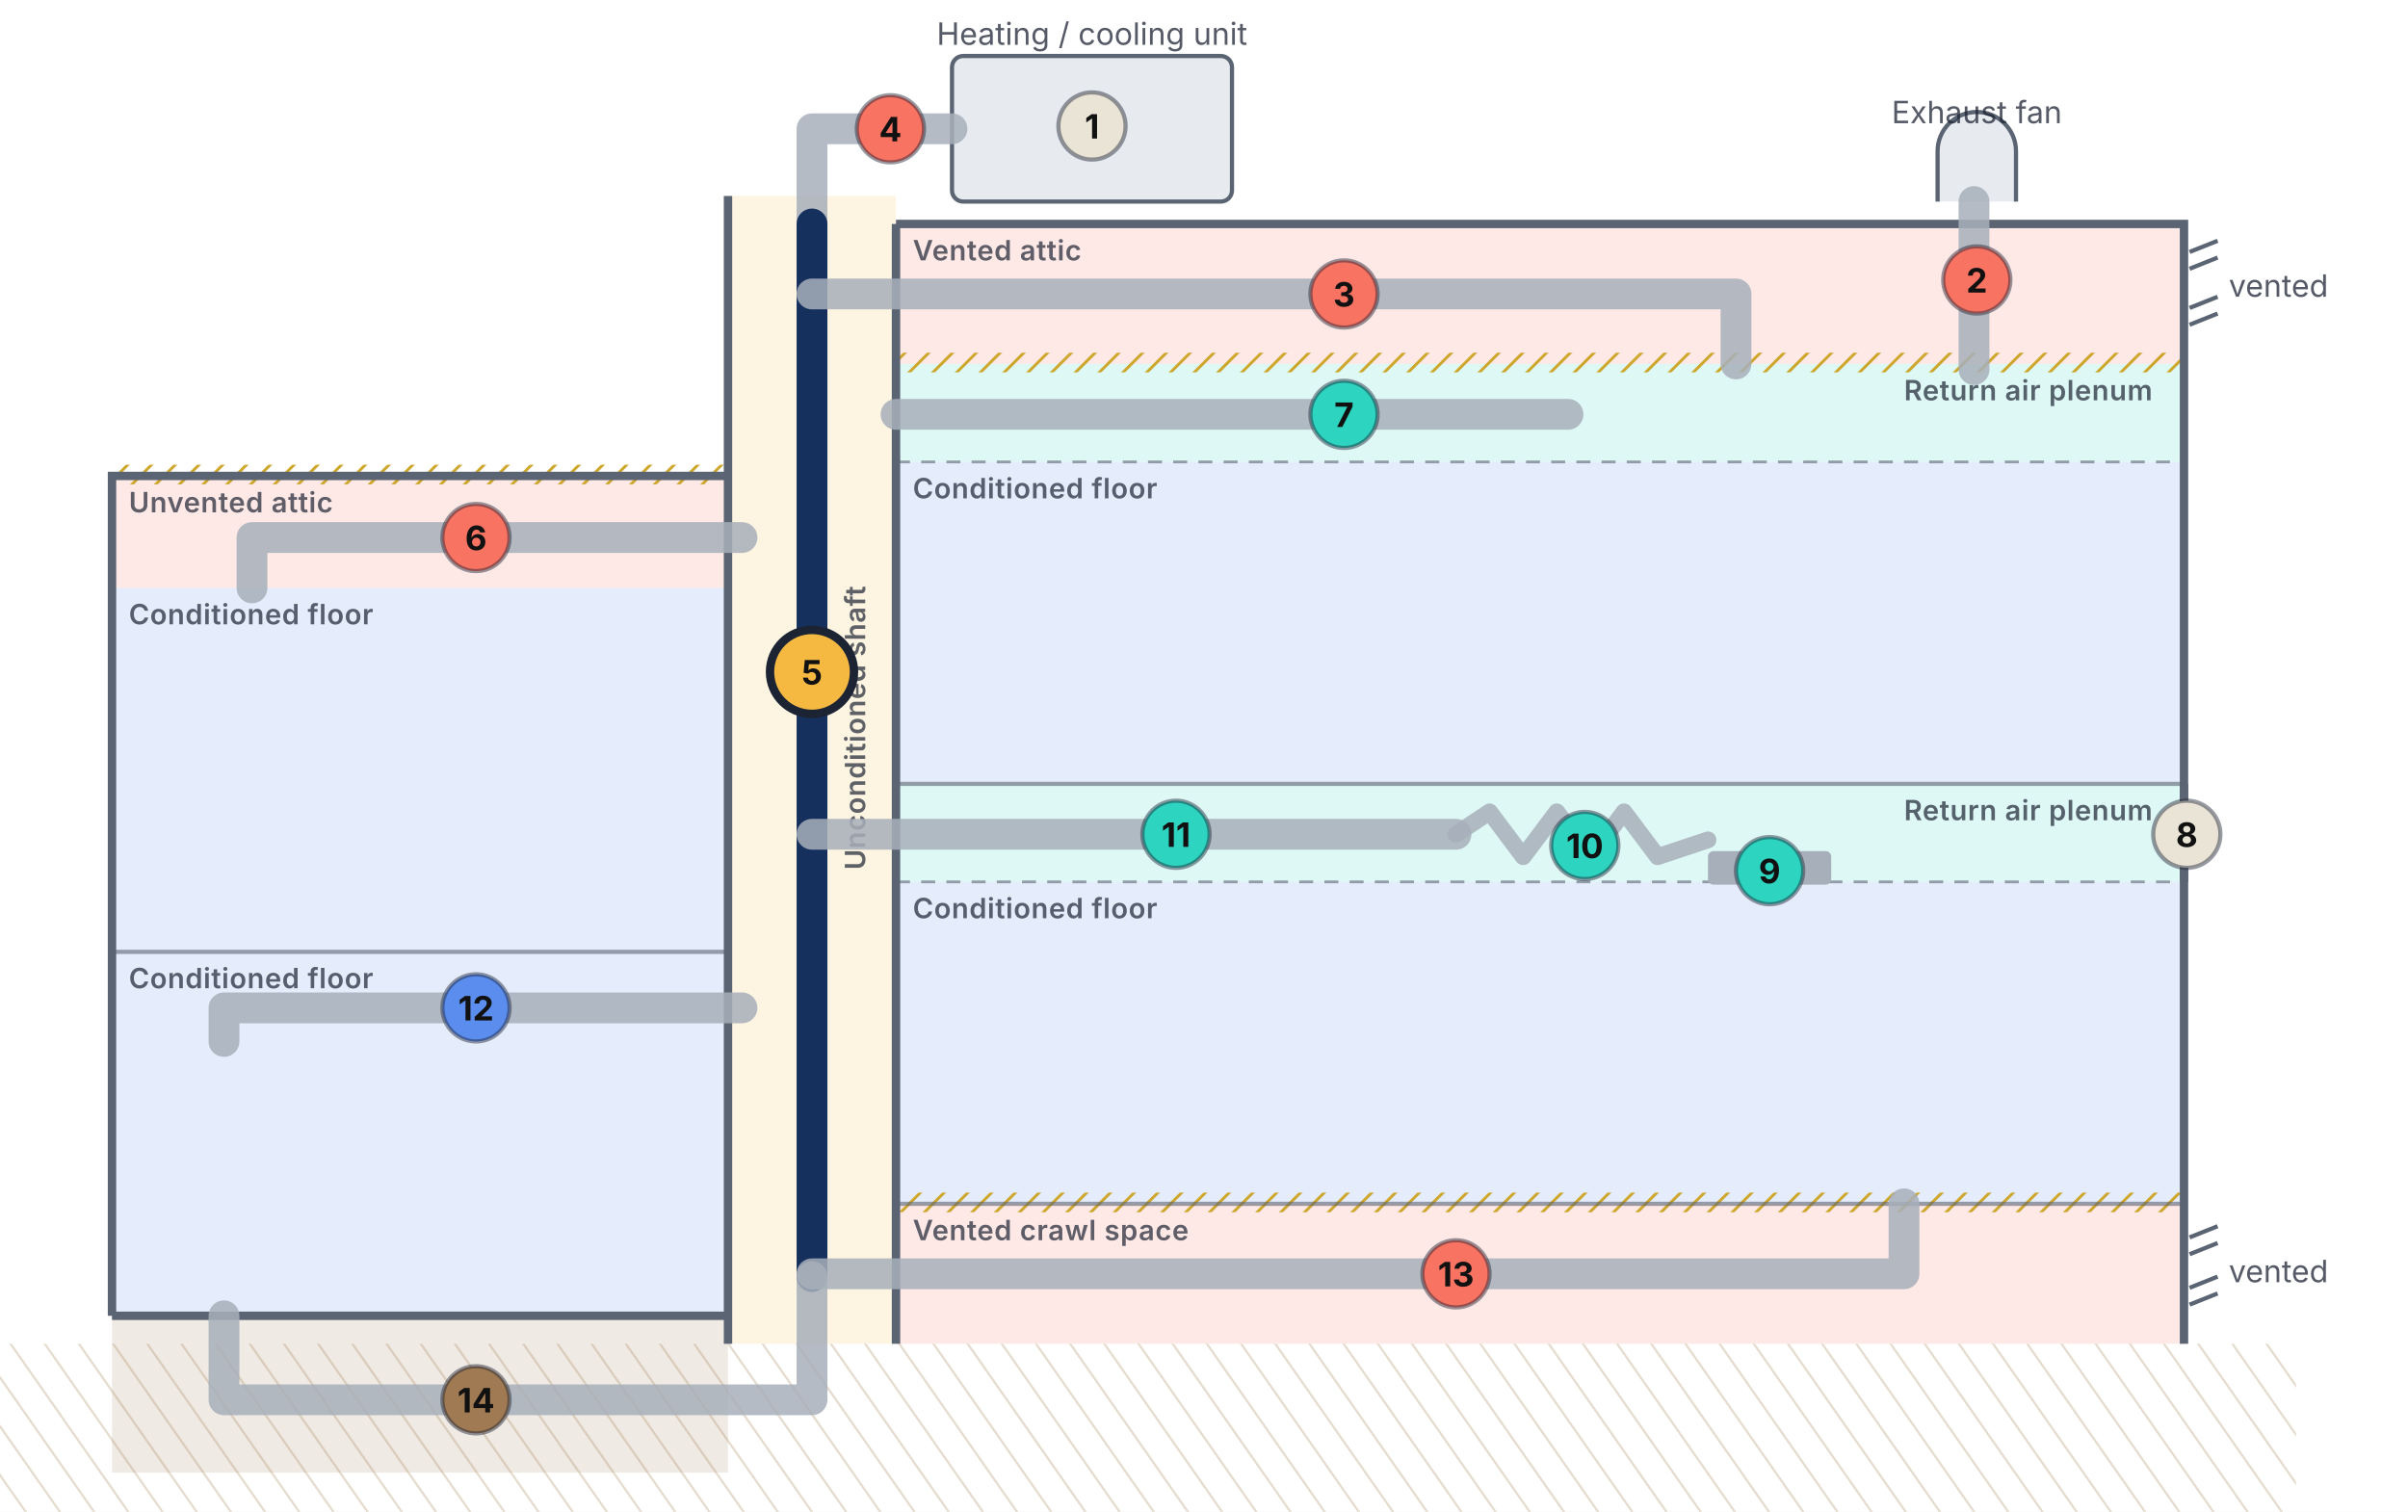
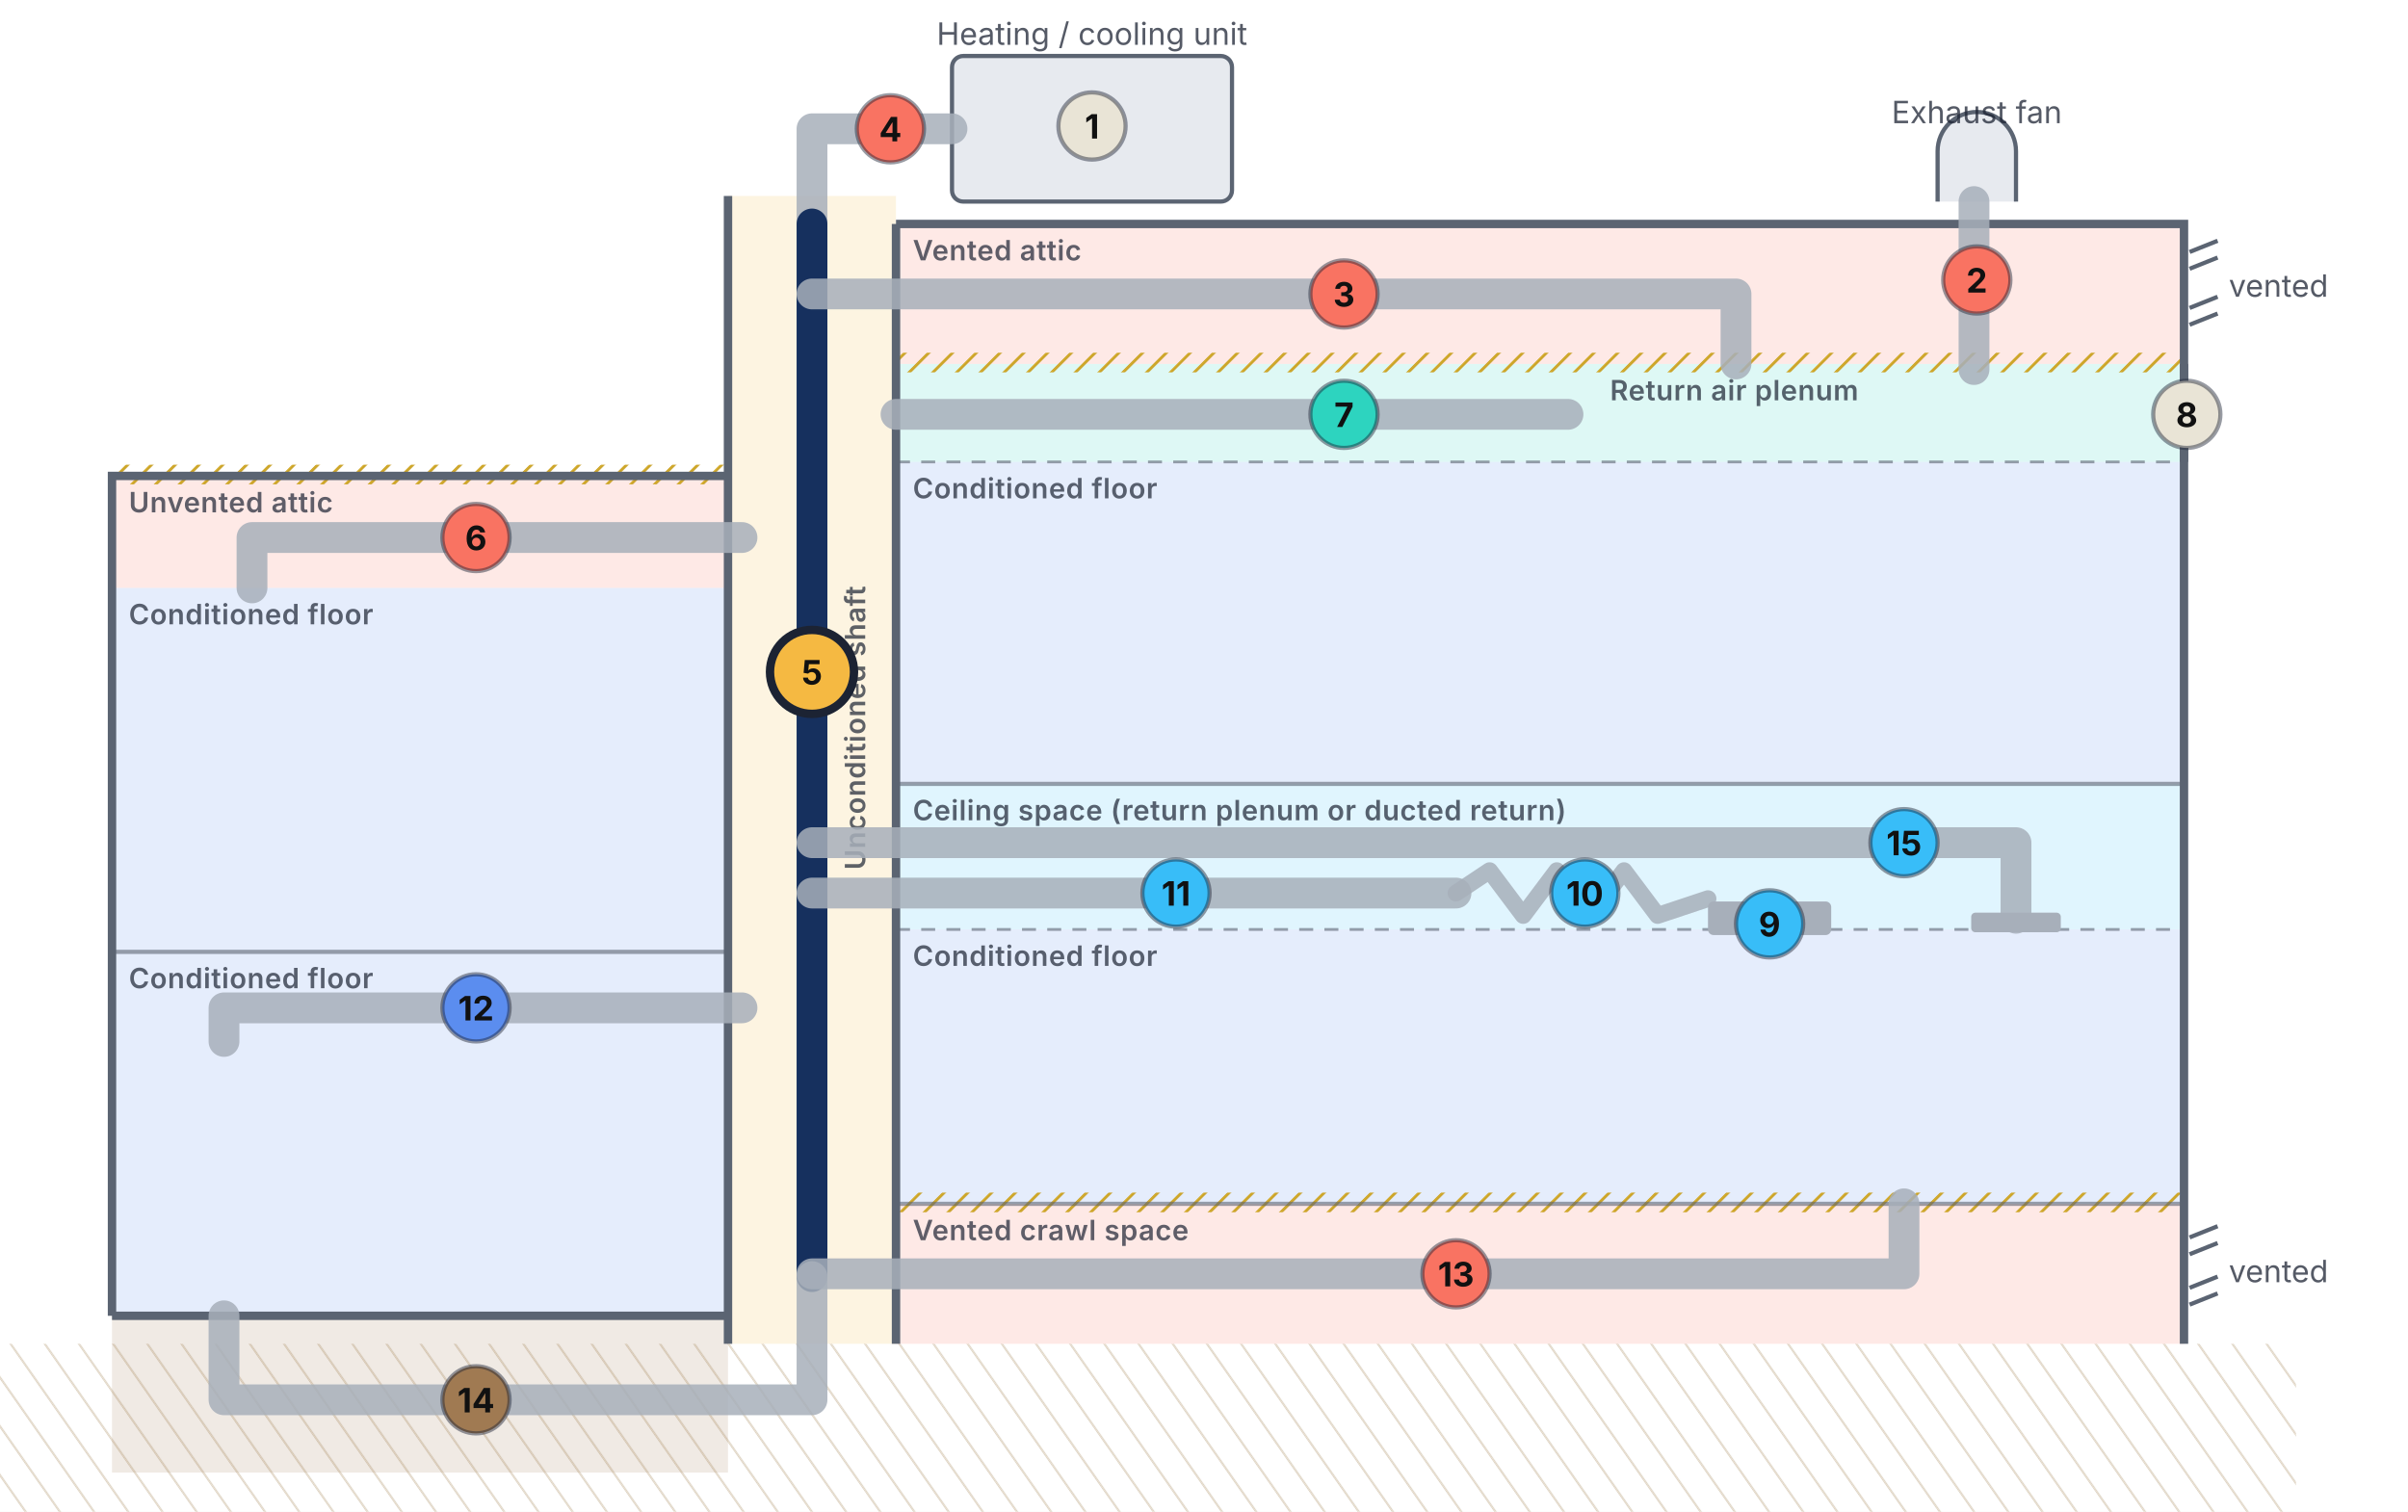
- <svg xmlns="http://www.w3.org/2000/svg" viewBox="80 40 860 540" role="img" aria-label="Building section with 14 numbered duct locations" width="860" height="540">
+ <svg xmlns="http://www.w3.org/2000/svg" viewBox="80 40 860 540" role="img" aria-label="Building section with 15 numbered duct locations" width="860" height="540">
  <style>
.g-space { font: 600 10px system-ui, -apple-system, sans-serif; fill: rgba(28,35,51,0.7); letter-spacing: 0.02em; }
.g-note { font: 11px system-ui, -apple-system, sans-serif; fill: rgba(28,35,51,0.75); }
.g-spot circle { stroke: rgba(28,35,51,0.45); stroke-width: 1.5; }
.g-spot text { font: 750 12px system-ui, -apple-system, sans-serif; fill: #111; }
.g-spot.on circle { r: 15; stroke: #1c2333; stroke-width: 3; }
</style>
  <rect x="80" y="40" width="860" height="540" fill="#ffffff" />
  <defs>
    <pattern id="g-hatch" width="6" height="6" patternUnits="userSpaceOnUse" patternTransform="rotate(45)">
      <line x1="0" y1="0" x2="0" y2="6" stroke="#c9a227" stroke-width="2" />
    </pattern>
    <pattern id="g-earth" width="10" height="10" patternUnits="userSpaceOnUse" patternTransform="rotate(-35)">
      <line x1="0" y1="0" x2="0" y2="10" stroke="#c4b49b" stroke-width="1.5" />
    </pattern>
  </defs>
  <rect x="80" y="520" width="820" height="60" fill="url(#g-earth)" opacity="0.55" />
  <rect x="120" y="510" width="220" height="56" fill="#a07a52" opacity="0.16" />
  <g>
    <rect x="400" y="120" width="460" height="50" fill="#f97362" opacity="0.16" />
    <text x="406" y="133" class="g-space">Vented attic</text>
  </g>
  <g>
    <rect x="400" y="170" width="460" height="35" fill="#2dd4bf" opacity="0.16" />
-     <text x="760" y="183" class="g-space">Return air plenum</text>
+     <text x="655" y="183" class="g-space">Return air plenum</text>
  </g>
  <g>
    <rect x="400" y="205" width="460" height="115" fill="#5b8def" opacity="0.16" />
    <text x="406" y="218" class="g-space">Conditioned floor</text>
  </g>
  <g>
-     <rect x="400" y="320" width="460" height="35" fill="#2dd4bf" opacity="0.16" />
-     <text x="760" y="333" class="g-space">Return air plenum</text>
+     <rect x="400" y="320" width="460" height="52" fill="#38bdf8" opacity="0.16" />
+     <text x="406" y="333" class="g-space">Ceiling space (return plenum or ducted return)</text>
  </g>
  <g>
-     <rect x="400" y="355" width="460" height="115" fill="#5b8def" opacity="0.16" />
-     <text x="406" y="368" class="g-space">Conditioned floor</text>
+     <rect x="400" y="372" width="460" height="98" fill="#5b8def" opacity="0.16" />
+     <text x="406" y="385" class="g-space">Conditioned floor</text>
  </g>
  <g>
    <rect x="400" y="470" width="460" height="50" fill="#f97362" opacity="0.16" />
    <text x="406" y="483" class="g-space">Vented crawl space</text>
  </g>
  <g>
    <rect x="340" y="110" width="60" height="410" fill="#f5b942" opacity="0.16" />
    <text x="389" y="300" class="g-space" transform="rotate(-90 389 300)" text-anchor="middle">Unconditioned shaft</text>
  </g>
  <g>
    <rect x="120" y="210" width="220" height="40" fill="#f97362" opacity="0.16" />
    <text x="126" y="223" class="g-space">Unvented attic</text>
  </g>
  <g>
    <rect x="120" y="250" width="220" height="130" fill="#5b8def" opacity="0.16" />
    <text x="126" y="263" class="g-space">Conditioned floor</text>
  </g>
  <g>
    <rect x="120" y="380" width="220" height="130" fill="#5b8def" opacity="0.16" />
    <text x="126" y="393" class="g-space">Conditioned floor</text>
  </g>
  <rect x="400" y="166" width="460" height="7" fill="url(#g-hatch)" />
  <rect x="120" y="206" width="220" height="7" fill="url(#g-hatch)" />
  <rect x="400" y="466" width="460" height="7" fill="url(#g-hatch)" />
  <path d="M120 510 V210 H340 M400 120 H860 V520 M120 510 H340 M340 110 V520 M400 120 V520" stroke="#5b6472" stroke-width="3" fill="none" />
  <path d="M400 320 H860 M400 470 H860 M120 380 H340" stroke="#5b6472" stroke-width="1.5" fill="none" opacity="0.6" />
-   <path d="M400 205 H860 M400 355 H860" stroke="#5b6472" stroke-width="1" stroke-dasharray="5 4" fill="none" opacity="0.6" />
+   <path d="M400 205 H860 M400 372 H860" stroke="#5b6472" stroke-width="1" stroke-dasharray="5 4" fill="none" opacity="0.6" />
  <path d="M862 130 l10 -4 M862 136 l10 -4" stroke="#5b6472" stroke-width="1.5" />
  <path d="M862 150 l10 -4 M862 156 l10 -4" stroke="#5b6472" stroke-width="1.5" />
  <path d="M862 482 l10 -4 M862 488 l10 -4" stroke="#5b6472" stroke-width="1.5" />
  <path d="M862 500 l10 -4 M862 506 l10 -4" stroke="#5b6472" stroke-width="1.5" />
  <text x="876" y="146" class="g-note">vented</text>
  <text x="876" y="498" class="g-note">vented</text>
  <rect x="420" y="60" width="100" height="52" rx="4" fill="#e7eaef" stroke="#5b6472" stroke-width="1.5" />
  <text x="470" y="56" class="g-note" text-anchor="middle">Heating / cooling unit</text>
  <path d="M772 112 v-18 a14 14 0 0 1 28 0 v18" fill="#e7eaef" stroke="#5b6472" stroke-width="1.5" />
  <text x="786" y="84" class="g-note" text-anchor="middle">Exhaust fan</text>
  <path d="M420 86 H370 V120" fill="none" stroke="#a7afba" stroke-width="11" stroke-linecap="round" stroke-linejoin="round" opacity="0.85" />
  <path d="M370 120 V496" fill="none" stroke="#16305e" stroke-width="11" stroke-linecap="round" stroke-linejoin="round" opacity="1" />
  <path d="M370 145 H700 V170" fill="none" stroke="#a7afba" stroke-width="11" stroke-linecap="round" stroke-linejoin="round" opacity="0.85" />
  <path d="M785 172 V112" fill="none" stroke="#a7afba" stroke-width="11" stroke-linecap="round" stroke-linejoin="round" opacity="0.85" />
  <path d="M345 232 H170 V250" fill="none" stroke="#a7afba" stroke-width="11" stroke-linecap="round" stroke-linejoin="round" opacity="0.85" />
  <path d="M400 188 H640" fill="none" stroke="#a7afba" stroke-width="11" stroke-linecap="round" stroke-linejoin="round" opacity="0.85" />
-   <path d="M370 338 H600" fill="none" stroke="#a7afba" stroke-width="11" stroke-linecap="round" stroke-linejoin="round" opacity="0.85" />
-   <path d="M600 338 L612 330 L624 346 L636 330 L648 346 L660 330 L672 346 L690 340" fill="none" stroke="#a7afba" stroke-width="6" stroke-linecap="round" stroke-linejoin="round" opacity="0.85" />
+   <path d="M370 341 H800 V368" fill="none" stroke="#a7afba" stroke-width="11" stroke-linecap="round" stroke-linejoin="round" opacity="0.85" />
+   <path d="M370 359 H600" fill="none" stroke="#a7afba" stroke-width="11" stroke-linecap="round" stroke-linejoin="round" opacity="0.85" />
+   <path d="M600 359 L612 351 L624 367 L636 351 L648 367 L660 351 L672 367 L690 361" fill="none" stroke="#a7afba" stroke-width="6" stroke-linecap="round" stroke-linejoin="round" opacity="0.85" />
  <path d="M345 400 H160 V412" fill="none" stroke="#a7afba" stroke-width="11" stroke-linecap="round" stroke-linejoin="round" opacity="0.85" />
  <path d="M370 495 H760 V470" fill="none" stroke="#a7afba" stroke-width="11" stroke-linecap="round" stroke-linejoin="round" opacity="0.85" />
  <path d="M370 496 V540 H160 V510" fill="none" stroke="#a7afba" stroke-width="11" stroke-linecap="round" stroke-linejoin="round" opacity="0.85" />
-   <rect x="690" y="344" width="44" height="12" rx="2" fill="#a7afba" />
-   <path d="M860 320 V355" stroke="#5b6472" stroke-width="3" />
+   <rect x="690" y="362" width="44" height="12" rx="2" fill="#a7afba" />
+   <rect x="784" y="366" width="32" height="7" rx="1.5" fill="#a7afba" />
+   <path d="M860 170 V205" stroke="#5b6472" stroke-width="3" />
  <g class="g-spot " transform="translate(470 85)">
    <circle r="12" fill="#e9e4d6" />
    <text text-anchor="middle" dy="4.5">1</text>
  </g>
  <g class="g-spot " transform="translate(786 140)">
    <circle r="12" fill="#f97362" />
    <text text-anchor="middle" dy="4.5">2</text>
  </g>
  <g class="g-spot " transform="translate(560 145)">
    <circle r="12" fill="#f97362" />
    <text text-anchor="middle" dy="4.5">3</text>
  </g>
  <g class="g-spot " transform="translate(398 86)">
    <circle r="12" fill="#f97362" />
    <text text-anchor="middle" dy="4.5">4</text>
  </g>
  <g class="g-spot on" transform="translate(370 280)">
    <circle r="15" fill="#f5b942" />
    <text text-anchor="middle" dy="4.5">5</text>
  </g>
  <g class="g-spot " transform="translate(250 232)">
    <circle r="12" fill="#f97362" />
    <text text-anchor="middle" dy="4.5">6</text>
  </g>
  <g class="g-spot " transform="translate(560 188)">
    <circle r="12" fill="#2dd4bf" />
    <text text-anchor="middle" dy="4.5">7</text>
  </g>
-   <g class="g-spot " transform="translate(861 338)">
+   <g class="g-spot " transform="translate(861 188)">
    <circle r="12" fill="#e9e4d6" />
    <text text-anchor="middle" dy="4.5">8</text>
  </g>
-   <g class="g-spot " transform="translate(712 351)">
-     <circle r="12" fill="#2dd4bf" />
+   <g class="g-spot " transform="translate(712 370)">
+     <circle r="12" fill="#38bdf8" />
    <text text-anchor="middle" dy="4.5">9</text>
  </g>
-   <g class="g-spot " transform="translate(646 342)">
-     <circle r="12" fill="#2dd4bf" />
+   <g class="g-spot " transform="translate(646 359)">
+     <circle r="12" fill="#38bdf8" />
    <text text-anchor="middle" dy="4.5">10</text>
  </g>
-   <g class="g-spot " transform="translate(500 338)">
-     <circle r="12" fill="#2dd4bf" />
+   <g class="g-spot " transform="translate(500 359)">
+     <circle r="12" fill="#38bdf8" />
    <text text-anchor="middle" dy="4.5">11</text>
  </g>
  <g class="g-spot " transform="translate(250 400)">
    <circle r="12" fill="#5b8def" />
    <text text-anchor="middle" dy="4.5">12</text>
  </g>
  <g class="g-spot " transform="translate(600 495)">
    <circle r="12" fill="#f97362" />
    <text text-anchor="middle" dy="4.5">13</text>
  </g>
  <g class="g-spot " transform="translate(250 540)">
    <circle r="12" fill="#a07a52" />
    <text text-anchor="middle" dy="4.5">14</text>
  </g>
+   <g class="g-spot " transform="translate(760 341)">
+     <circle r="12" fill="#38bdf8" />
+     <text text-anchor="middle" dy="4.5">15</text>
+   </g>
</svg>
